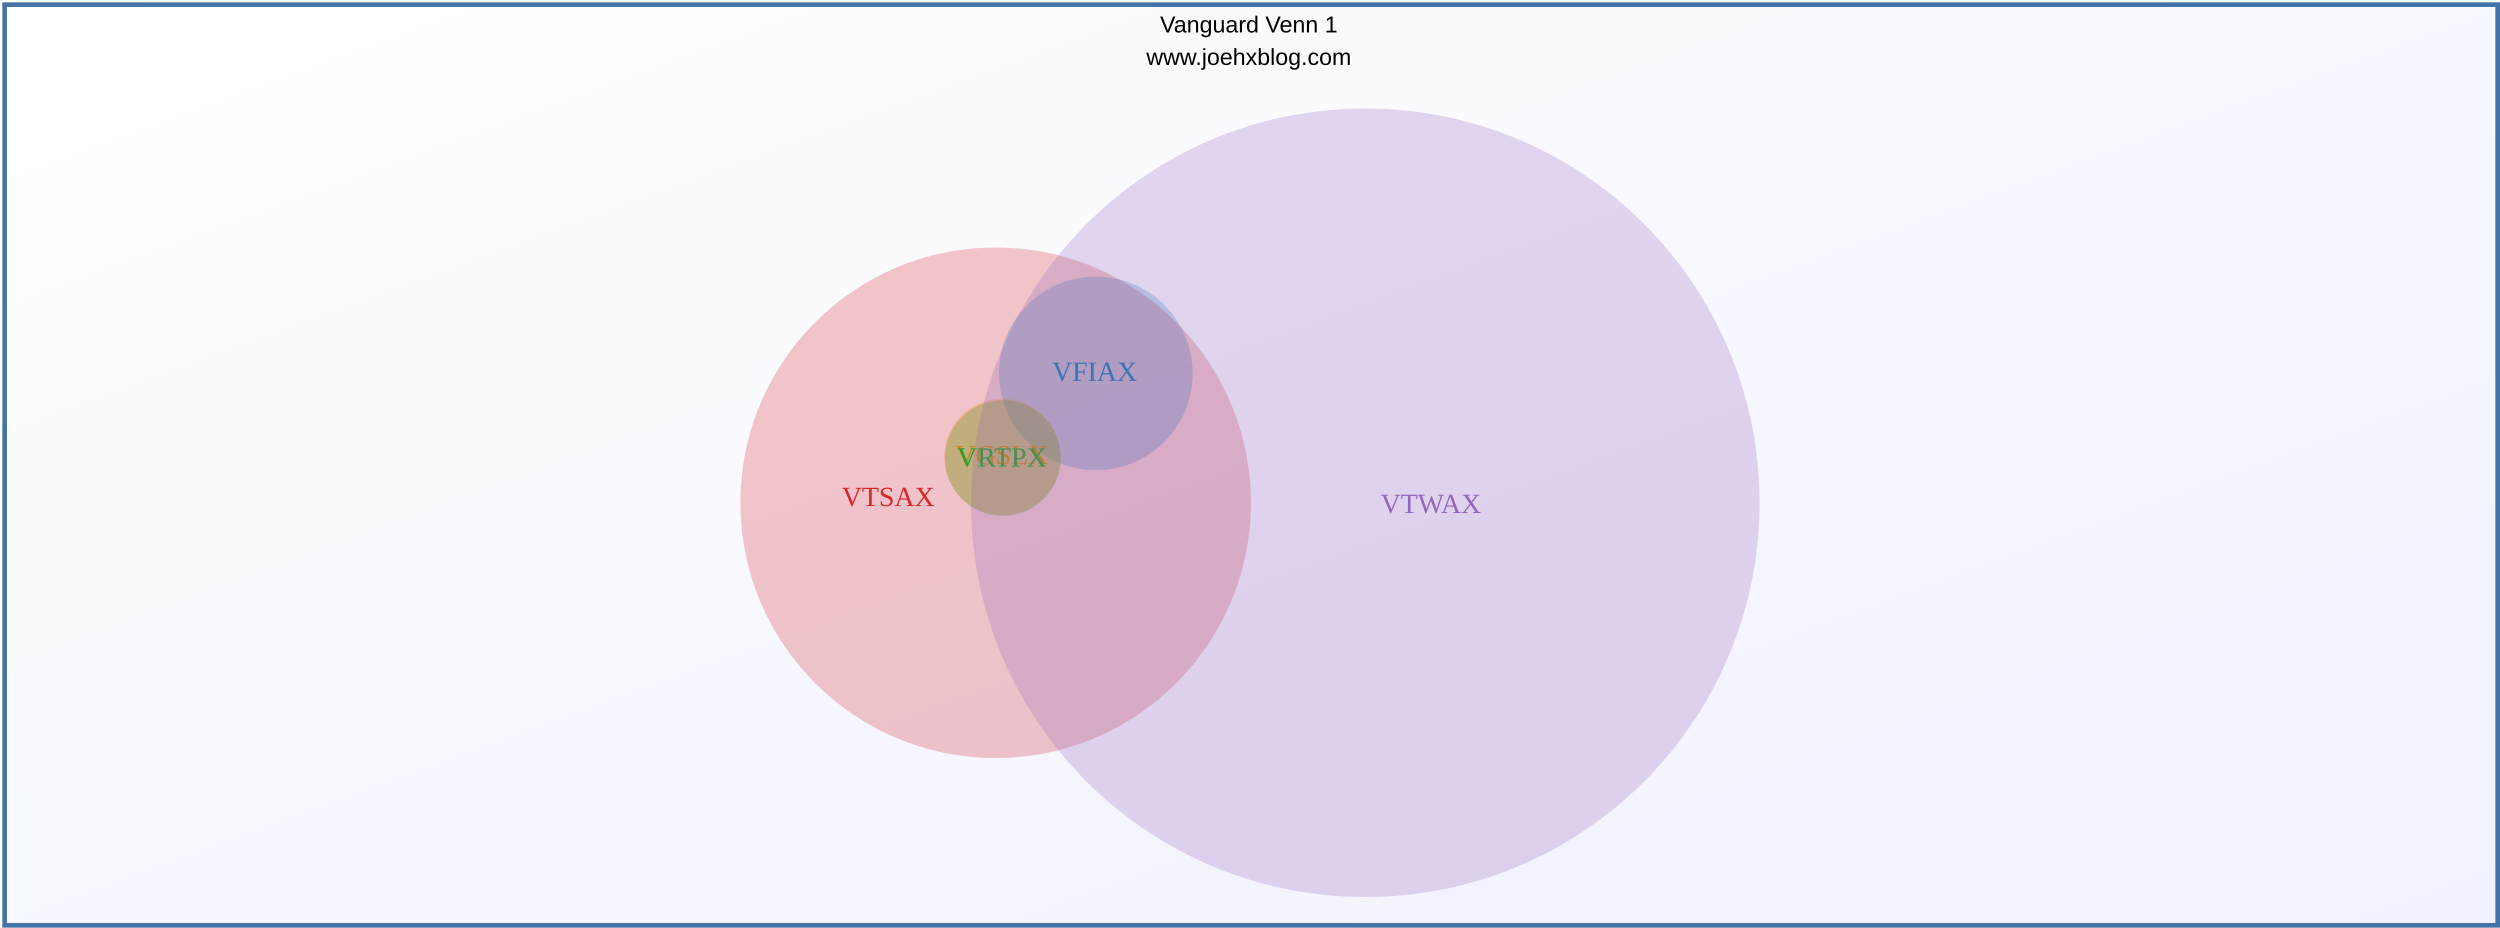
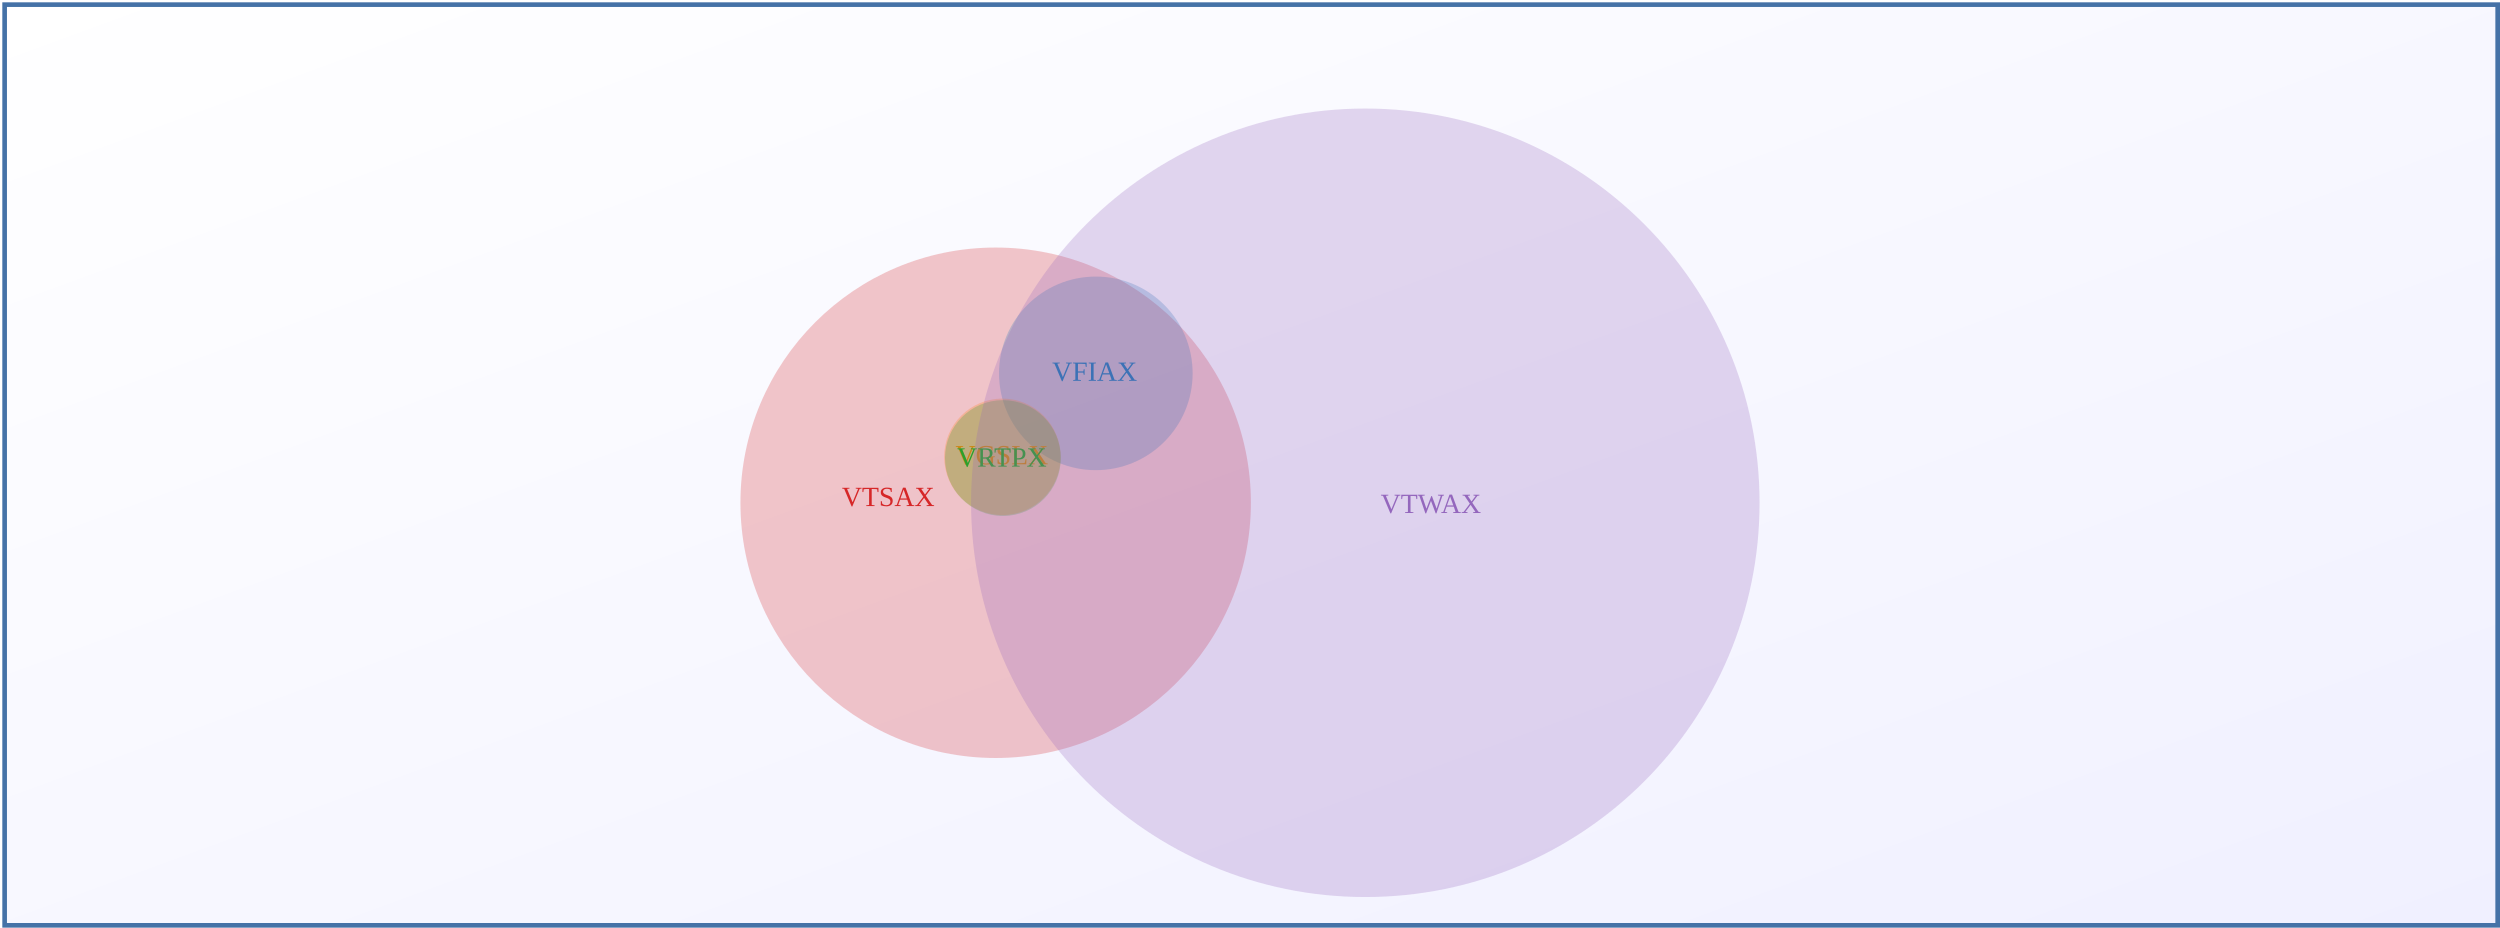
- <svg width="1078" height="400">
-   <defs>
+ <svg xmlns="http://www.w3.org/2000/svg" width="1078" height="400" version="1.1" id="svg159">
+   <defs id="defs7">
    <linearGradient id="venn-7" x1="0" y1="0" x2="1" y2="1">
-       <stop offset="0" stop-color="rgb(255, 255, 255)" stop-opacity="1" />
-       <stop offset="1" stop-color="rgb(240, 240, 255)" stop-opacity="1" />
+       <stop offset="0" stop-color="rgb(255, 255, 255)" stop-opacity="1" id="stop2" />
+       <stop offset="1" stop-color="rgb(240, 240, 255)" stop-opacity="1" id="stop4" />
    </linearGradient>
  </defs>
-   <rect x="2" y="2" width="1075" height="397" fill="url(#venn-7)" stroke-width="2" stroke="#4572a7" fill-opacity="1" stroke-opacity="1" />
-   <text style="font-size:10px;font-family:'Arial', sans-serif" fill="#000" class="vennchart-title" x="500.219" y="14">Vanguard Venn 1</text>
-   <text style="font-size:10px;font-family:'Arial', sans-serif" fill="#000" class="vennchart-subtitle" x="494.312" y="28">www.joehxblog.com</text>
-   <g class="venn-area venn-circle venn-sets-3">
-     <path d=" M 429.33 216.794  m -110.054 0  a 110.054 110.054 0 1 0 220.108 0  a 110.054 110.054 0 1 0 -220.108 0" style="fill-opacity: 0.25; fill: rgb(214, 39, 40); stroke-opacity: 0; stroke: red; stroke-width: 0;" />
-     <text text-anchor="middle" dy=".35em" x="383" y="214" style="fill: rgb(214, 39, 40);">
-       <tspan x="383" y="214" dy="0.35em">VTSAX</tspan>
+   <rect x="2" y="2" width="1075" height="397" fill="url(#venn-7)" stroke-width="2" stroke="#4572a7" fill-opacity="1" stroke-opacity="1" id="rect9" />
+   <g class="venn-area venn-circle venn-sets-3" id="g21">
+     <path d=" M 429.33 216.794  m -110.054 0  a 110.054 110.054 0 1 0 220.108 0  a 110.054 110.054 0 1 0 -220.108 0" style="fill-opacity: 0.25; fill: rgb(214, 39, 40); stroke-opacity: 0; stroke: red; stroke-width: 0;" id="path15" />
+     <text text-anchor="middle" dy=".35em" x="383" y="214" style="fill: rgb(214, 39, 40);" id="text19">
+       <tspan x="383" y="214" dy="0.35em" id="tspan17">VTSAX</tspan>
    </text>
  </g>
-   <g class="venn-area venn-circle venn-sets-0">
-     <path d=" M 472.525 160.997  m -41.74 0  a 41.74 41.74 0 1 0 83.48 0  a 41.74 41.74 0 1 0 -83.48 0" style="fill-opacity: 0.25; fill: rgb(31, 119, 180); stroke-opacity: 0; stroke: red; stroke-width: 0;" />
-     <text text-anchor="middle" dy=".35em" x="472" y="160" style="fill: rgb(31, 119, 180);">
-       <tspan x="472" y="160" dy="0.35em">VFIAX</tspan>
+   <g class="venn-area venn-circle venn-sets-0" id="g29">
+     <path d=" M 472.525 160.997  m -41.74 0  a 41.74 41.74 0 1 0 83.48 0  a 41.74 41.74 0 1 0 -83.48 0" style="fill-opacity: 0.25; fill: rgb(31, 119, 180); stroke-opacity: 0; stroke: red; stroke-width: 0;" id="path23" />
+     <text text-anchor="middle" dy=".35em" x="472" y="160" style="fill: rgb(31, 119, 180);" id="text27">
+       <tspan x="472" y="160" dy="0.35em" id="tspan25">VFIAX</tspan>
    </text>
  </g>
-   <g class="venn-area venn-circle venn-sets-1">
-     <path d=" M 432.236 196.99  m -25.113 0  a 25.113 25.113 0 1 0 50.227 0  a 25.113 25.113 0 1 0 -50.227 0" style="fill-opacity: 0.25; fill: rgb(255, 127, 14); stroke-opacity: 0; stroke: red; stroke-width: 0;" />
-     <text text-anchor="middle" dy=".35em" x="432" y="196" style="fill: rgb(255, 127, 14);">
-       <tspan x="432" y="196" dy="0.35em">VGSLX</tspan>
+   <g class="venn-area venn-circle venn-sets-1" id="g37">
+     <path d=" M 432.236 196.99  m -25.113 0  a 25.113 25.113 0 1 0 50.227 0  a 25.113 25.113 0 1 0 -50.227 0" style="fill-opacity: 0.25; fill: rgb(255, 127, 14); stroke-opacity: 0; stroke: red; stroke-width: 0;" id="path31" />
+     <text text-anchor="middle" dy=".35em" x="432" y="196" style="fill: rgb(255, 127, 14);" id="text35">
+       <tspan x="432" y="196" dy="0.35em" id="tspan33">VGSLX</tspan>
    </text>
  </g>
-   <g class="venn-area venn-circle venn-sets-2">
-     <path d=" M 432.455 197.515  m -24.974 0  a 24.974 24.974 0 1 0 49.949 0  a 24.974 24.974 0 1 0 -49.949 0" style="fill-opacity: 0.25; fill: rgb(44, 160, 44); stroke-opacity: 0; stroke: red; stroke-width: 0;" />
-     <text text-anchor="middle" dy=".35em" x="432" y="197" style="fill: rgb(44, 160, 44);">
-       <tspan x="432" y="197" dy="0.35em">VRTPX</tspan>
+   <g class="venn-area venn-circle venn-sets-2" id="g45">
+     <path d=" M 432.455 197.515  m -24.974 0  a 24.974 24.974 0 1 0 49.949 0  a 24.974 24.974 0 1 0 -49.949 0" style="fill-opacity: 0.25; fill: rgb(44, 160, 44); stroke-opacity: 0; stroke: red; stroke-width: 0;" id="path39" />
+     <text text-anchor="middle" dy=".35em" x="432" y="197" style="fill: rgb(44, 160, 44);" id="text43">
+       <tspan x="432" y="197" dy="0.35em" id="tspan41">VRTPX</tspan>
    </text>
  </g>
-   <g class="venn-area venn-circle venn-sets-4">
-     <path d=" M 588.724 216.8  m -170 0  a 170 170 0 1 0 340 0  a 170 170 0 1 0 -340 0" style="fill-opacity: 0.25; fill: rgb(148, 103, 189); stroke-opacity: 0; stroke: red; stroke-width: 0;" />
-     <text text-anchor="middle" dy=".35em" x="617" y="217" style="fill: rgb(148, 103, 189);">
-       <tspan x="617" y="217" dy="0.35em">VTWAX</tspan>
+   <g class="venn-area venn-circle venn-sets-4" id="g53">
+     <path d=" M 588.724 216.8  m -170 0  a 170 170 0 1 0 340 0  a 170 170 0 1 0 -340 0" style="fill-opacity: 0.25; fill: rgb(148, 103, 189); stroke-opacity: 0; stroke: red; stroke-width: 0;" id="path47" />
+     <text text-anchor="middle" dy=".35em" x="617" y="217" style="fill: rgb(148, 103, 189);" id="text51">
+       <tspan x="617" y="217" dy="0.35em" id="tspan49">VTWAX</tspan>
    </text>
  </g>
-   <g class="venn-area venn-intersection venn-sets-3_4">
-     <path d=" M 456.361 323.477  A 170 170 0 0 1 456.369 110.113  A 110.054 110.054 0 0 1 456.361 323.477" style="fill-opacity: 0; stroke-opacity: 0; stroke: red; stroke-width: 0;" />
+   <g class="venn-area venn-intersection venn-sets-3_4" id="g57">
+     <path d=" M 456.361 323.477  A 170 170 0 0 1 456.369 110.113  A 110.054 110.054 0 0 1 456.361 323.477" style="fill-opacity: 0; stroke-opacity: 0; stroke: red; stroke-width: 0;" id="path55" />
  </g>
-   <g class="venn-area venn-intersection venn-sets-0_4">
-     <path d=" M 432.037 150.853  A 170 170 0 0 1 439.295 135.738  A 41.74 41.74 0 1 1 432.037 150.853" style="fill-opacity: 0; stroke-opacity: 0; stroke: red; stroke-width: 0;" />
+   <g class="venn-area venn-intersection venn-sets-0_4" id="g61">
+     <path d=" M 432.037 150.853  A 170 170 0 0 1 439.295 135.738  A 41.74 41.74 0 1 1 432.037 150.853" style="fill-opacity: 0; stroke-opacity: 0; stroke: red; stroke-width: 0;" id="path59" />
  </g>
-   <g class="venn-area venn-intersection venn-sets-0_3">
-     <path d=" M 482.6 120.491  A 110.054 110.054 0 0 1 509.215 141.095  A 41.74 41.74 0 1 1 482.6 120.491" style="fill-opacity: 0; stroke-opacity: 0; stroke: red; stroke-width: 0;" />
+   <g class="venn-area venn-intersection venn-sets-0_3" id="g65">
+     <path d=" M 482.6 120.491  A 110.054 110.054 0 0 1 509.215 141.095  A 41.74 41.74 0 1 1 482.6 120.491" style="fill-opacity: 0; stroke-opacity: 0; stroke: red; stroke-width: 0;" id="path63" />
  </g>
-   <g class="venn-area venn-intersection venn-sets-1_2">
-     <path d=" M 412.297 212.258  A 24.974 24.974 0 1 1 457.113 193.552  A 25.113 25.113 0 0 1 412.297 212.258" style="fill-opacity: 0; stroke-opacity: 0; stroke: red; stroke-width: 0;" />
+   <g class="venn-area venn-intersection venn-sets-1_2" id="g69">
+     <path d=" M 412.297 212.258  A 24.974 24.974 0 1 1 457.113 193.552  A 25.113 25.113 0 0 1 412.297 212.258" style="fill-opacity: 0; stroke-opacity: 0; stroke: red; stroke-width: 0;" id="path67" />
  </g>
-   <g class="venn-area venn-intersection venn-sets-1_3">
-     <path d=" M 432.236 196.99  m -25.113 0  a 25.113 25.113 0 1 0 50.227 0  a 25.113 25.113 0 1 0 -50.227 0" style="fill-opacity: 0; stroke-opacity: 0; stroke: red; stroke-width: 0;" />
+   <g class="venn-area venn-intersection venn-sets-1_3" id="g73">
+     <path d=" M 432.236 196.99  m -25.113 0  a 25.113 25.113 0 1 0 50.227 0  a 25.113 25.113 0 1 0 -50.227 0" style="fill-opacity: 0; stroke-opacity: 0; stroke: red; stroke-width: 0;" id="path71" />
  </g>
-   <g class="venn-area venn-intersection venn-sets-2_3">
-     <path d=" M 432.455 197.515  m -24.974 0  a 24.974 24.974 0 1 0 49.949 0  a 24.974 24.974 0 1 0 -49.949 0" style="fill-opacity: 0; stroke-opacity: 0; stroke: red; stroke-width: 0;" />
+   <g class="venn-area venn-intersection venn-sets-2_3" id="g77">
+     <path d=" M 432.455 197.515  m -24.974 0  a 24.974 24.974 0 1 0 49.949 0  a 24.974 24.974 0 1 0 -49.949 0" style="fill-opacity: 0; stroke-opacity: 0; stroke: red; stroke-width: 0;" id="path75" />
  </g>
-   <g class="venn-area venn-intersection venn-sets-1_4">
-     <path d=" M 418.73 218.162  A 170 170 0 0 1 424.431 173.12  A 25.113 25.113 0 1 1 418.73 218.162" style="fill-opacity: 0; stroke-opacity: 0; stroke: red; stroke-width: 0;" />
+   <g class="venn-area venn-intersection venn-sets-1_4" id="g81">
+     <path d=" M 418.73 218.162  A 170 170 0 0 1 424.431 173.12  A 25.113 25.113 0 1 1 418.73 218.162" style="fill-opacity: 0; stroke-opacity: 0; stroke: red; stroke-width: 0;" id="path79" />
  </g>
-   <g class="venn-area venn-intersection venn-sets-2_4">
-     <path d=" M 418.731 218.381  A 170 170 0 0 1 424.216 173.939  A 24.974 24.974 0 1 1 418.731 218.381" style="fill-opacity: 0; stroke-opacity: 0; stroke: red; stroke-width: 0;" />
+   <g class="venn-area venn-intersection venn-sets-2_4" id="g85">
+     <path d=" M 418.731 218.381  A 170 170 0 0 1 424.216 173.939  A 24.974 24.974 0 1 1 418.731 218.381" style="fill-opacity: 0; stroke-opacity: 0; stroke: red; stroke-width: 0;" id="path83" />
  </g>
-   <g class="venn-area venn-intersection venn-sets-0_1">
-     <path d=" M 432.228 171.877  A 25.113 25.113 0 0 1 457.19 199.817  A 41.74 41.74 0 0 1 432.228 171.877" style="fill-opacity: 0; stroke-opacity: 0; stroke: red; stroke-width: 0;" />
+   <g class="venn-area venn-intersection venn-sets-0_1" id="g89">
+     <path d=" M 432.228 171.877  A 25.113 25.113 0 0 1 457.19 199.817  A 41.74 41.74 0 0 1 432.228 171.877" style="fill-opacity: 0; stroke-opacity: 0; stroke: red; stroke-width: 0;" id="path87" />
  </g>
-   <g class="venn-area venn-intersection venn-sets-0_2">
-     <path d=" M 432.414 172.541  A 24.974 24.974 0 0 1 457.319 199.868  A 41.74 41.74 0 0 1 432.414 172.541" style="fill-opacity: 0; stroke-opacity: 0; stroke: red; stroke-width: 0;" />
+   <g class="venn-area venn-intersection venn-sets-0_2" id="g93">
+     <path d=" M 432.414 172.541  A 24.974 24.974 0 0 1 457.319 199.868  A 41.74 41.74 0 0 1 432.414 172.541" style="fill-opacity: 0; stroke-opacity: 0; stroke: red; stroke-width: 0;" id="path91" />
  </g>
-   <g class="venn-area venn-intersection venn-sets-0_3_4">
-     <path d=" M 439.295 135.738  A 41.74 41.74 0 0 1 482.6 120.491  A 110.054 110.054 0 0 1 509.215 141.095  A 41.74 41.74 0 1 1 432.037 150.853  A 170 170 0 0 1 439.295 135.738" style="fill-opacity: 0; stroke-opacity: 0; stroke: red; stroke-width: 0;" />
+   <g class="venn-area venn-intersection venn-sets-0_3_4" id="g97">
+     <path d=" M 439.295 135.738  A 41.74 41.74 0 0 1 482.6 120.491  A 110.054 110.054 0 0 1 509.215 141.095  A 41.74 41.74 0 1 1 432.037 150.853  A 170 170 0 0 1 439.295 135.738" style="fill-opacity: 0; stroke-opacity: 0; stroke: red; stroke-width: 0;" id="path95" />
  </g>
-   <g class="venn-area venn-intersection venn-sets-1_2_3">
-     <path d=" M 412.297 212.258  A 24.974 24.974 0 1 1 457.113 193.552  A 25.113 25.113 0 0 1 412.297 212.258" style="fill-opacity: 0; stroke-opacity: 0; stroke: red; stroke-width: 0;" />
+   <g class="venn-area venn-intersection venn-sets-1_2_3" id="g101">
+     <path d=" M 412.297 212.258  A 24.974 24.974 0 1 1 457.113 193.552  A 25.113 25.113 0 0 1 412.297 212.258" style="fill-opacity: 0; stroke-opacity: 0; stroke: red; stroke-width: 0;" id="path99" />
  </g>
-   <g class="venn-area venn-intersection venn-sets-1_2_4">
-     <path d=" M 424.216 173.939  A 24.974 24.974 0 0 1 457.113 193.552  A 25.113 25.113 0 0 1 418.73 218.162  A 170 170 0 0 1 424.216 173.939" style="fill-opacity: 0; stroke-opacity: 0; stroke: red; stroke-width: 0;" />
+   <g class="venn-area venn-intersection venn-sets-1_2_4" id="g105">
+     <path d=" M 424.216 173.939  A 24.974 24.974 0 0 1 457.113 193.552  A 25.113 25.113 0 0 1 418.73 218.162  A 170 170 0 0 1 424.216 173.939" style="fill-opacity: 0; stroke-opacity: 0; stroke: red; stroke-width: 0;" id="path103" />
  </g>
-   <g class="venn-area venn-intersection venn-sets-1_3_4">
-     <path d=" M 418.73 218.162  A 170 170 0 0 1 424.431 173.12  A 25.113 25.113 0 1 1 418.73 218.162" style="fill-opacity: 0; stroke-opacity: 0; stroke: red; stroke-width: 0;" />
+   <g class="venn-area venn-intersection venn-sets-1_3_4" id="g109">
+     <path d=" M 418.73 218.162  A 170 170 0 0 1 424.431 173.12  A 25.113 25.113 0 1 1 418.73 218.162" style="fill-opacity: 0; stroke-opacity: 0; stroke: red; stroke-width: 0;" id="path107" />
  </g>
-   <g class="venn-area venn-intersection venn-sets-2_3_4">
-     <path d=" M 418.731 218.381  A 170 170 0 0 1 424.216 173.939  A 24.974 24.974 0 1 1 418.731 218.381" style="fill-opacity: 0; stroke-opacity: 0; stroke: red; stroke-width: 0;" />
+   <g class="venn-area venn-intersection venn-sets-2_3_4" id="g113">
+     <path d=" M 418.731 218.381  A 170 170 0 0 1 424.216 173.939  A 24.974 24.974 0 1 1 418.731 218.381" style="fill-opacity: 0; stroke-opacity: 0; stroke: red; stroke-width: 0;" id="path111" />
  </g>
-   <g class="venn-area venn-intersection venn-sets-0_1_3">
-     <path d=" M 432.228 171.877  A 25.113 25.113 0 0 1 457.19 199.817  A 41.74 41.74 0 0 1 432.228 171.877" style="fill-opacity: 0; stroke-opacity: 0; stroke: red; stroke-width: 0;" />
+   <g class="venn-area venn-intersection venn-sets-0_1_3" id="g117">
+     <path d=" M 432.228 171.877  A 25.113 25.113 0 0 1 457.19 199.817  A 41.74 41.74 0 0 1 432.228 171.877" style="fill-opacity: 0; stroke-opacity: 0; stroke: red; stroke-width: 0;" id="path115" />
  </g>
-   <g class="venn-area venn-intersection venn-sets-0_1_4">
-     <path d=" M 432.228 171.877  A 25.113 25.113 0 0 1 457.19 199.817  A 41.74 41.74 0 0 1 432.228 171.877" style="fill-opacity: 0; stroke-opacity: 0; stroke: red; stroke-width: 0;" />
+   <g class="venn-area venn-intersection venn-sets-0_1_4" id="g121">
+     <path d=" M 432.228 171.877  A 25.113 25.113 0 0 1 457.19 199.817  A 41.74 41.74 0 0 1 432.228 171.877" style="fill-opacity: 0; stroke-opacity: 0; stroke: red; stroke-width: 0;" id="path119" />
  </g>
-   <g class="venn-area venn-intersection venn-sets-0_2_3">
-     <path d=" M 432.414 172.541  A 24.974 24.974 0 0 1 457.319 199.868  A 41.74 41.74 0 0 1 432.414 172.541" style="fill-opacity: 0; stroke-opacity: 0; stroke: red; stroke-width: 0;" />
+   <g class="venn-area venn-intersection venn-sets-0_2_3" id="g125">
+     <path d=" M 432.414 172.541  A 24.974 24.974 0 0 1 457.319 199.868  A 41.74 41.74 0 0 1 432.414 172.541" style="fill-opacity: 0; stroke-opacity: 0; stroke: red; stroke-width: 0;" id="path123" />
  </g>
-   <g class="venn-area venn-intersection venn-sets-0_2_4">
-     <path d=" M 432.414 172.541  A 24.974 24.974 0 0 1 457.319 199.868  A 41.74 41.74 0 0 1 432.414 172.541" style="fill-opacity: 0; stroke-opacity: 0; stroke: red; stroke-width: 0;" />
+   <g class="venn-area venn-intersection venn-sets-0_2_4" id="g129">
+     <path d=" M 432.414 172.541  A 24.974 24.974 0 0 1 457.319 199.868  A 41.74 41.74 0 0 1 432.414 172.541" style="fill-opacity: 0; stroke-opacity: 0; stroke: red; stroke-width: 0;" id="path127" />
  </g>
-   <g class="venn-area venn-intersection venn-sets-0_1_2">
-     <path d=" M 432.414 172.541  A 24.974 24.974 0 0 1 457.113 193.552  A 25.113 25.113 0 0 1 457.19 199.817  A 41.74 41.74 0 0 1 432.414 172.541" style="fill-opacity: 0; stroke-opacity: 0; stroke: red; stroke-width: 0;" />
+   <g class="venn-area venn-intersection venn-sets-0_1_2" id="g133">
+     <path d=" M 432.414 172.541  A 24.974 24.974 0 0 1 457.113 193.552  A 25.113 25.113 0 0 1 457.19 199.817  A 41.74 41.74 0 0 1 432.414 172.541" style="fill-opacity: 0; stroke-opacity: 0; stroke: red; stroke-width: 0;" id="path131" />
  </g>
-   <g class="venn-area venn-intersection venn-sets-1_2_3_4">
-     <path d=" M 424.216 173.939  A 24.974 24.974 0 0 1 457.113 193.552  A 25.113 25.113 0 0 1 418.73 218.162  A 170 170 0 0 1 424.216 173.939" style="fill-opacity: 0; stroke-opacity: 0; stroke: red; stroke-width: 0;" />
+   <g class="venn-area venn-intersection venn-sets-1_2_3_4" id="g137">
+     <path d=" M 424.216 173.939  A 24.974 24.974 0 0 1 457.113 193.552  A 25.113 25.113 0 0 1 418.73 218.162  A 170 170 0 0 1 424.216 173.939" style="fill-opacity: 0; stroke-opacity: 0; stroke: red; stroke-width: 0;" id="path135" />
  </g>
-   <g class="venn-area venn-intersection venn-sets-0_1_3_4">
-     <path d=" M 432.228 171.877  A 25.113 25.113 0 0 1 457.19 199.817  A 41.74 41.74 0 0 1 432.228 171.877" style="fill-opacity: 0; stroke-opacity: 0; stroke: red; stroke-width: 0;" />
+   <g class="venn-area venn-intersection venn-sets-0_1_3_4" id="g141">
+     <path d=" M 432.228 171.877  A 25.113 25.113 0 0 1 457.19 199.817  A 41.74 41.74 0 0 1 432.228 171.877" style="fill-opacity: 0; stroke-opacity: 0; stroke: red; stroke-width: 0;" id="path139" />
  </g>
-   <g class="venn-area venn-intersection venn-sets-0_2_3_4">
-     <path d=" M 432.414 172.541  A 24.974 24.974 0 0 1 457.319 199.868  A 41.74 41.74 0 0 1 432.414 172.541" style="fill-opacity: 0; stroke-opacity: 0; stroke: red; stroke-width: 0;" />
+   <g class="venn-area venn-intersection venn-sets-0_2_3_4" id="g145">
+     <path d=" M 432.414 172.541  A 24.974 24.974 0 0 1 457.319 199.868  A 41.74 41.74 0 0 1 432.414 172.541" style="fill-opacity: 0; stroke-opacity: 0; stroke: red; stroke-width: 0;" id="path143" />
  </g>
-   <g class="venn-area venn-intersection venn-sets-0_1_2_4">
-     <path d=" M 432.414 172.541  A 24.974 24.974 0 0 1 457.113 193.552  A 25.113 25.113 0 0 1 457.19 199.817  A 41.74 41.74 0 0 1 432.414 172.541" style="fill-opacity: 0; stroke-opacity: 0; stroke: red; stroke-width: 0;" />
+   <g class="venn-area venn-intersection venn-sets-0_1_2_4" id="g149">
+     <path d=" M 432.414 172.541  A 24.974 24.974 0 0 1 457.113 193.552  A 25.113 25.113 0 0 1 457.19 199.817  A 41.74 41.74 0 0 1 432.414 172.541" style="fill-opacity: 0; stroke-opacity: 0; stroke: red; stroke-width: 0;" id="path147" />
  </g>
-   <g class="venn-area venn-intersection venn-sets-0_1_2_3">
-     <path d=" M 432.414 172.541  A 24.974 24.974 0 0 1 457.113 193.552  A 25.113 25.113 0 0 1 457.19 199.817  A 41.74 41.74 0 0 1 432.414 172.541" style="fill-opacity: 0; stroke-opacity: 0; stroke: red; stroke-width: 0;" />
+   <g class="venn-area venn-intersection venn-sets-0_1_2_3" id="g153">
+     <path d=" M 432.414 172.541  A 24.974 24.974 0 0 1 457.113 193.552  A 25.113 25.113 0 0 1 457.19 199.817  A 41.74 41.74 0 0 1 432.414 172.541" style="fill-opacity: 0; stroke-opacity: 0; stroke: red; stroke-width: 0;" id="path151" />
  </g>
-   <g class="venn-area venn-intersection venn-sets-0_1_2_3_4">
-     <path d=" M 432.414 172.541  A 24.974 24.974 0 0 1 457.113 193.552  A 25.113 25.113 0 0 1 457.19 199.817  A 41.74 41.74 0 0 1 432.414 172.541" style="fill-opacity: 0; stroke-opacity: 0; stroke: red; stroke-width: 0;" />
+   <g class="venn-area venn-intersection venn-sets-0_1_2_3_4" id="g157">
+     <path d=" M 432.414 172.541  A 24.974 24.974 0 0 1 457.113 193.552  A 25.113 25.113 0 0 1 457.19 199.817  A 41.74 41.74 0 0 1 432.414 172.541" style="fill-opacity: 0; stroke-opacity: 0; stroke: red; stroke-width: 0;" id="path155" />
  </g>
</svg>
